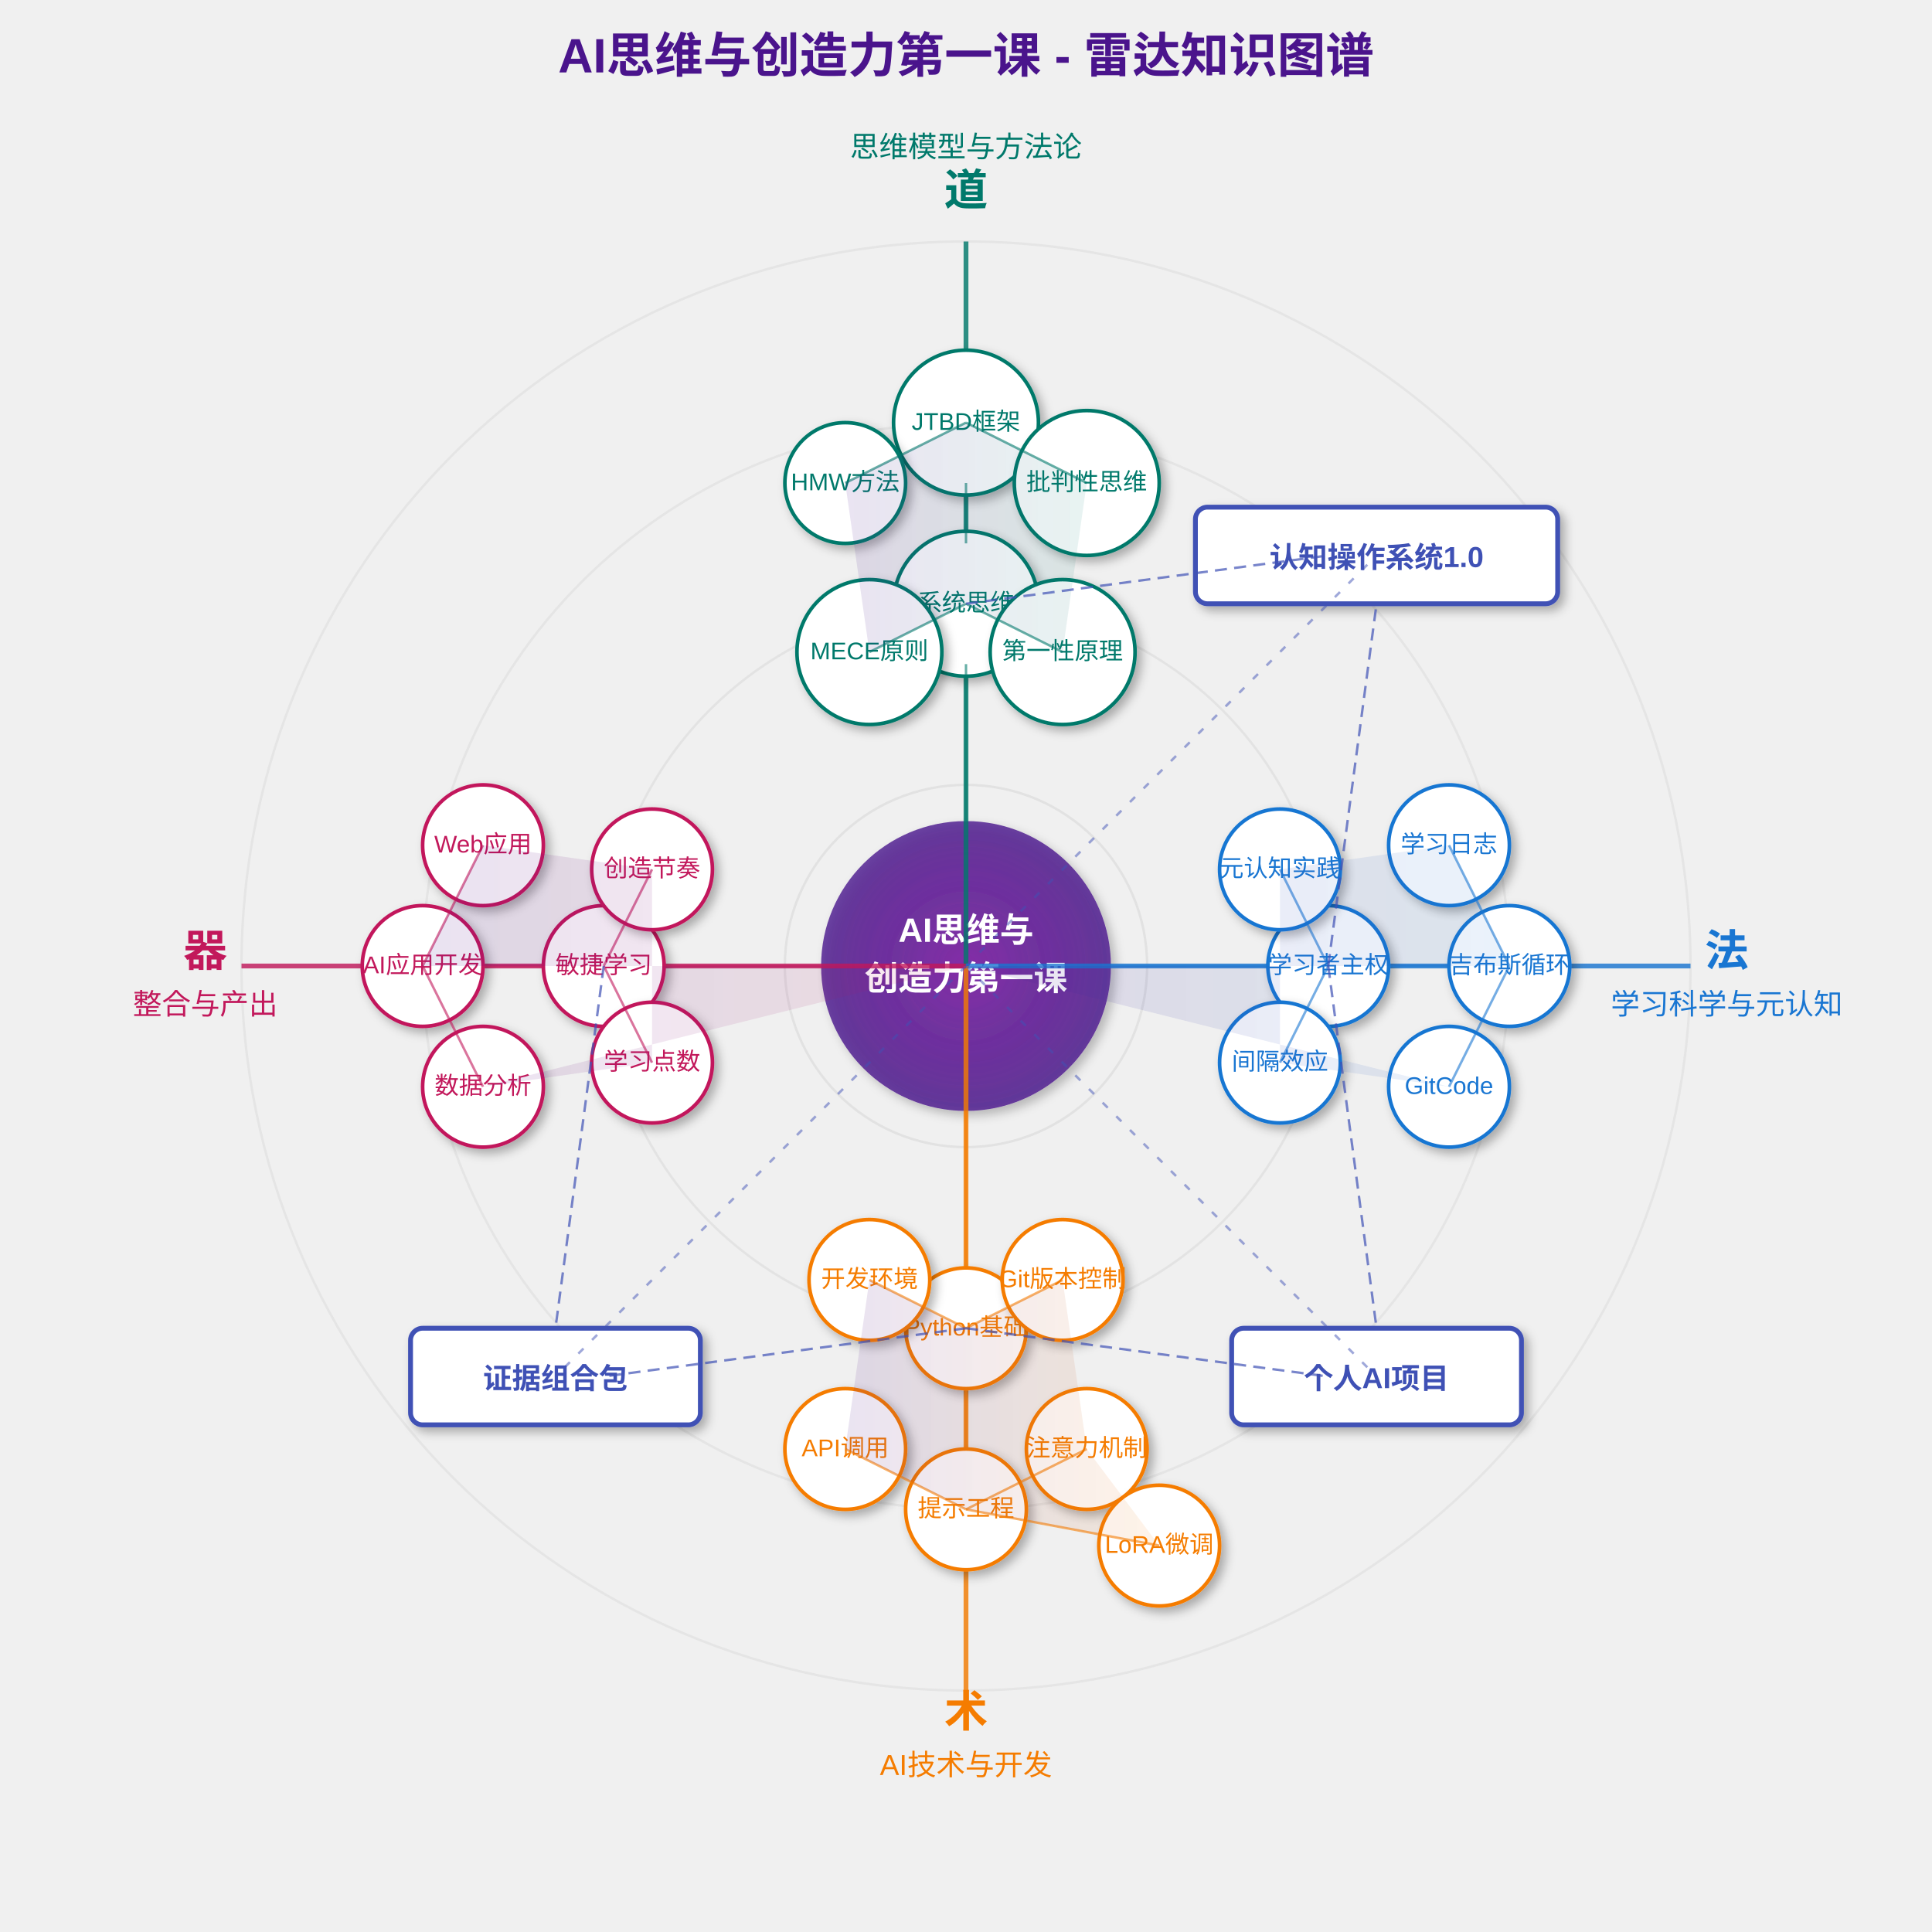
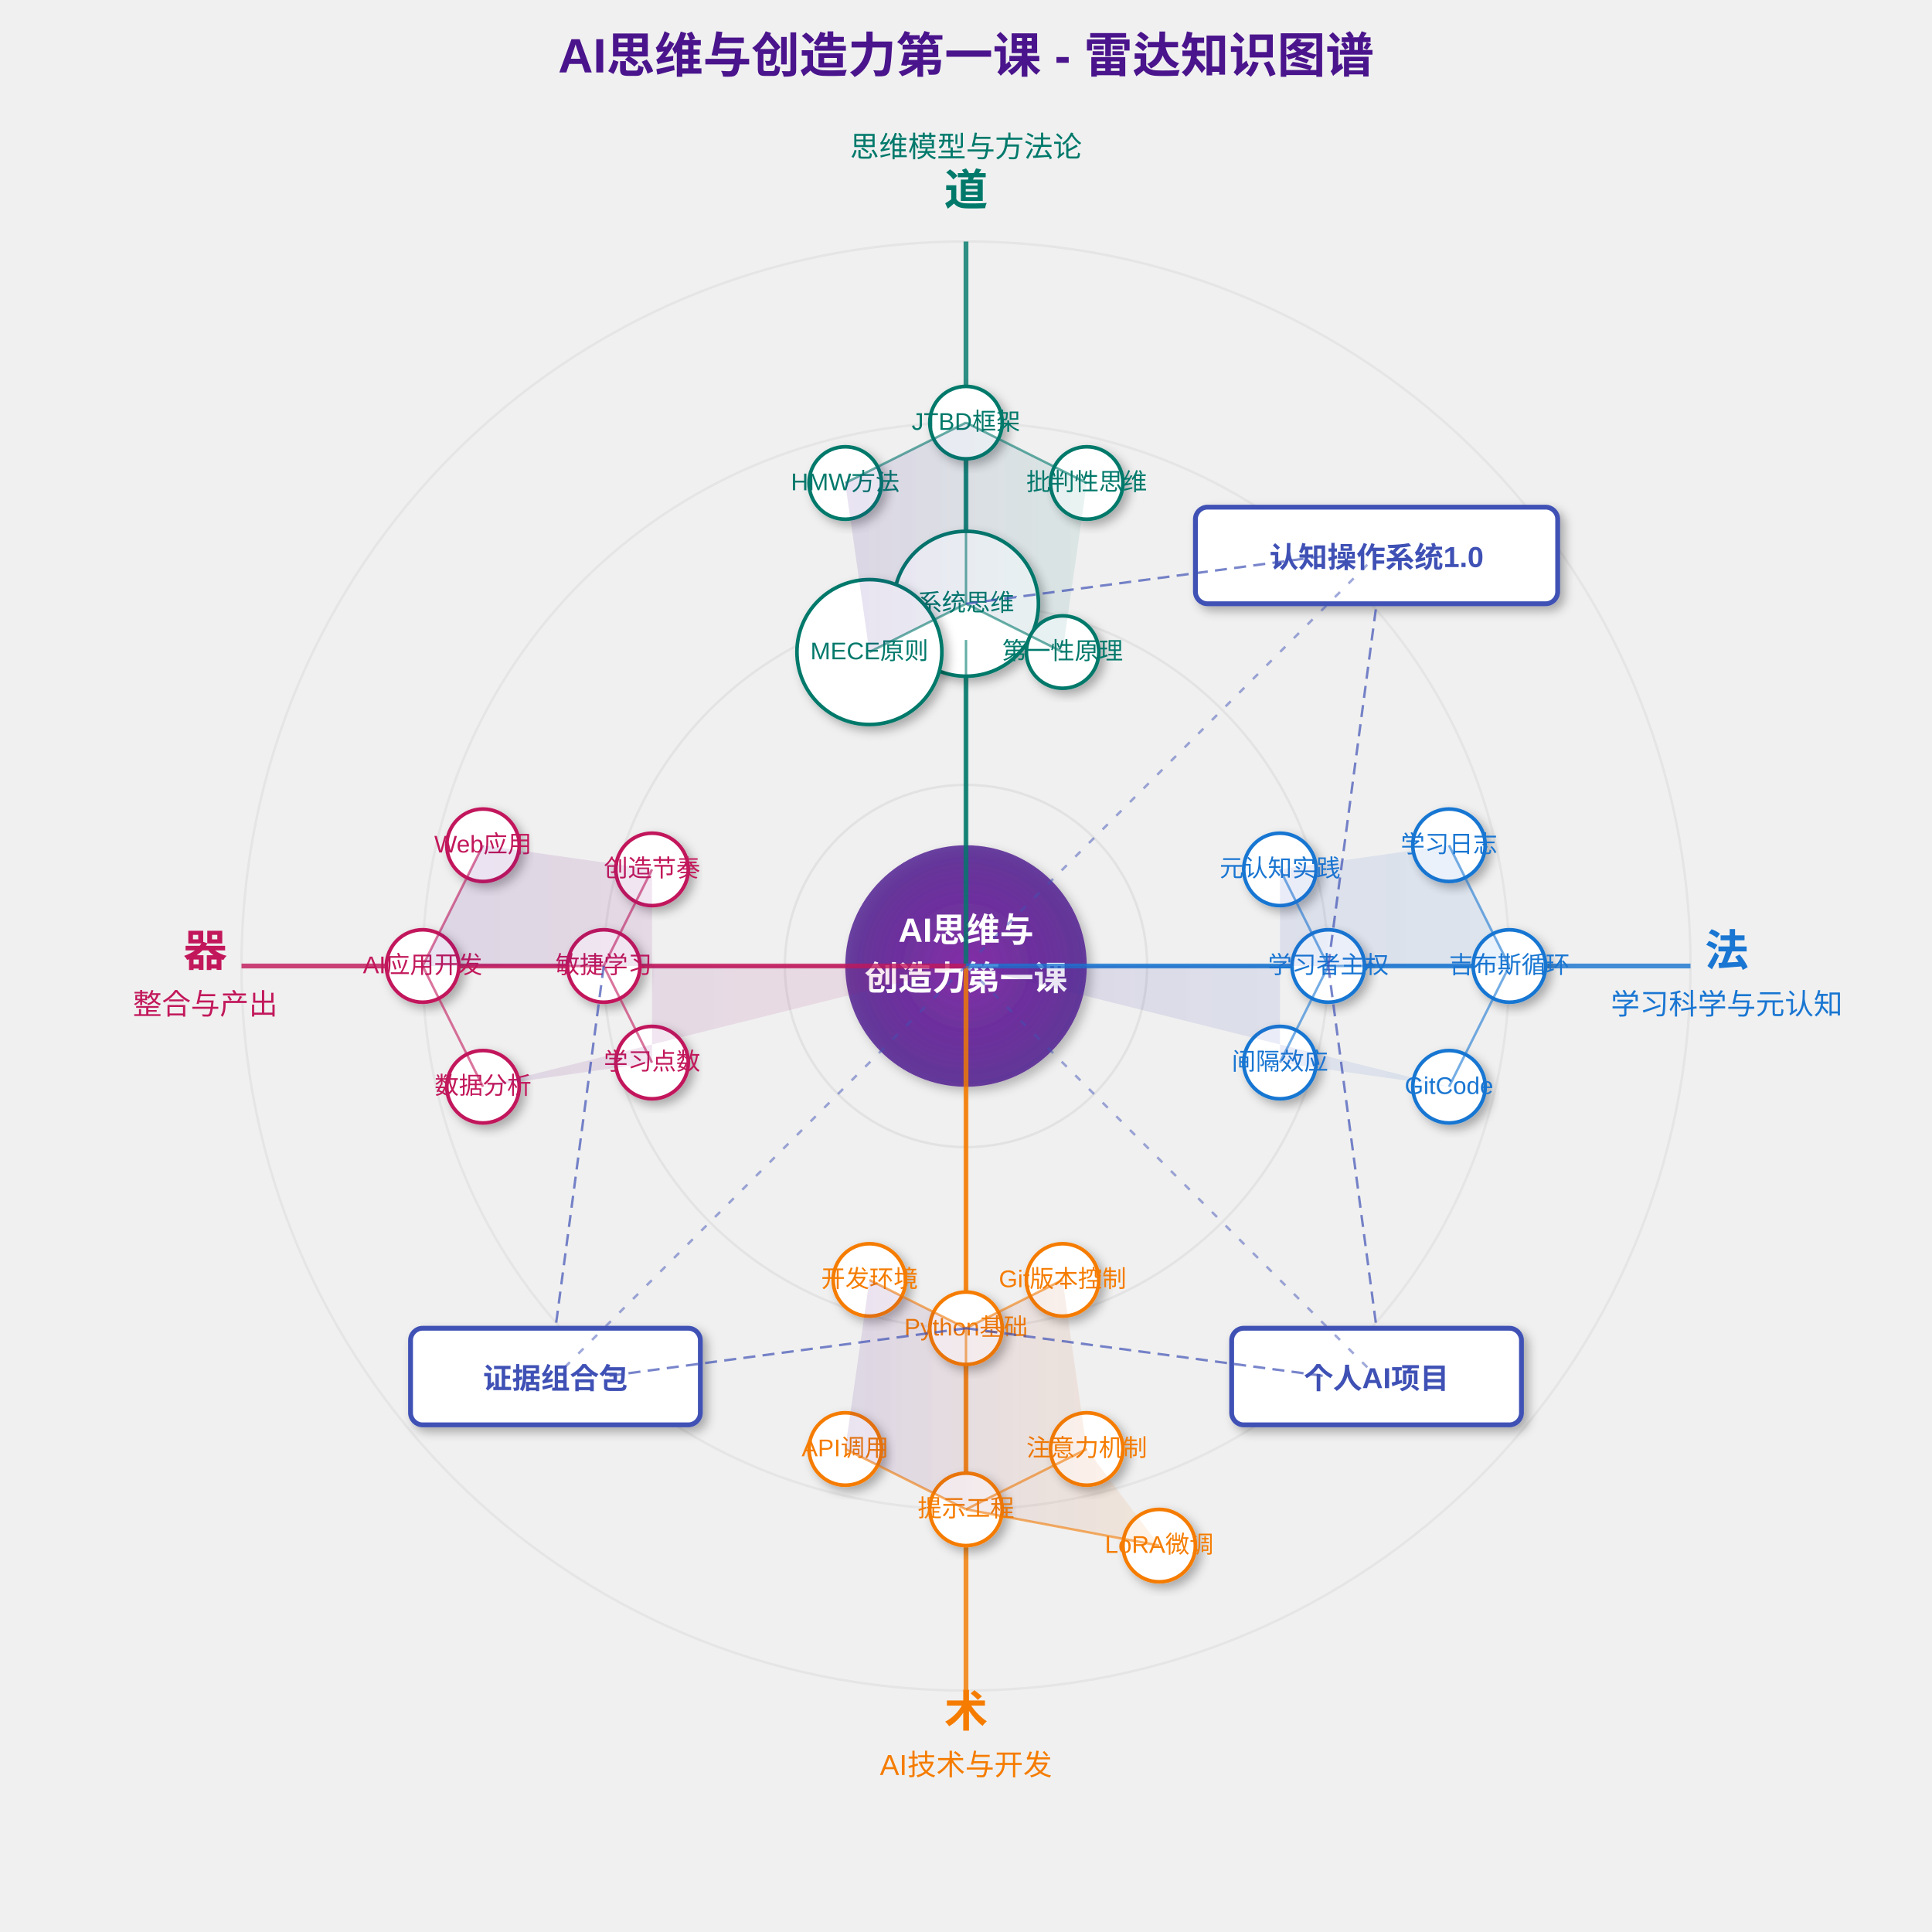
<svg xmlns="http://www.w3.org/2000/svg" width="800" height="800" viewBox="0 0 800 800">
  <defs>
    <radialGradient id="center-glow" cx="0.5" cy="0.5" r="0.5">
      <stop offset="0%" stop-color="#7b1fa2" stop-opacity="0.9" />
      <stop offset="100%" stop-color="#4a148c" stop-opacity="0.8" />
    </radialGradient>
    <linearGradient id="dao-gradient" x1="0%" y1="0%" x2="100%" y2="0%">
      <stop offset="0%" stop-color="#4a148c" stop-opacity="0.8" />
      <stop offset="100%" stop-color="#00796b" stop-opacity="0.6" />
    </linearGradient>
    <linearGradient id="fa-gradient" x1="0%" y1="0%" x2="100%" y2="0%">
      <stop offset="0%" stop-color="#4a148c" stop-opacity="0.8" />
      <stop offset="100%" stop-color="#1976d2" stop-opacity="0.6" />
    </linearGradient>
    <linearGradient id="shu-gradient" x1="0%" y1="0%" x2="100%" y2="0%">
      <stop offset="0%" stop-color="#4a148c" stop-opacity="0.8" />
      <stop offset="100%" stop-color="#f57c00" stop-opacity="0.6" />
    </linearGradient>
    <linearGradient id="qi-gradient" x1="0%" y1="0%" x2="100%" y2="0%">
      <stop offset="0%" stop-color="#4a148c" stop-opacity="0.8" />
      <stop offset="100%" stop-color="#c2185b" stop-opacity="0.6" />
    </linearGradient>
    <filter id="shadow" x="-20%" y="-20%" width="140%" height="140%">
      <feDropShadow dx="2" dy="2" stdDeviation="2" flood-opacity="0.3" />
    </filter>
    <linearGradient id="output-gradient" x1="0%" y1="0%" x2="100%" y2="100%">
      <stop offset="0%" stop-color="#3f51b5" stop-opacity="0.8" />
      <stop offset="100%" stop-color="#5c6bc0" stop-opacity="0.6" />
    </linearGradient>
  </defs>
  <g transform="translate(400, 400)">
    <circle cx="0" cy="0" r="300" fill="none" stroke="#e0e0e0" stroke-width="1" opacity="0.7" />
    <circle cx="0" cy="0" r="225" fill="none" stroke="#e0e0e0" stroke-width="1" opacity="0.7" />
    <circle cx="0" cy="0" r="150" fill="none" stroke="#e0e0e0" stroke-width="1" opacity="0.8" />
    <circle cx="0" cy="0" r="75" fill="none" stroke="#e0e0e0" stroke-width="1" opacity="0.9" />
    <line x1="0" y1="-300" x2="0" y2="300" stroke="#e0e0e0" stroke-width="1.5" opacity="0.9" />
    <line x1="-300" y1="0" x2="300" y2="0" stroke="#e0e0e0" stroke-width="1.5" opacity="0.9" />
-     <circle cx="0" cy="0" r="60" fill="url(#center-glow)" filter="url(#shadow)" />
+     <circle cx="0" cy="0" r="50" fill="url(#center-glow)" filter="url(#shadow)" />
    <text x="0" y="-10" font-family="Arial, 'Hiragino Sans GB', 'Microsoft YaHei', sans-serif" font-size="14" fill="white" text-anchor="middle" font-weight="bold">AI思维与</text>
    <text x="0" y="10" font-family="Arial, 'Hiragino Sans GB', 'Microsoft YaHei', sans-serif" font-size="14" fill="white" text-anchor="middle" font-weight="bold">创造力第一课</text>
    <line x1="0" y1="0" x2="0" y2="-300" stroke="#00796b" stroke-width="2" opacity="0.8" />
    <text x="0" y="-315" font-family="Arial, 'Hiragino Sans GB', 'Microsoft YaHei', sans-serif" font-size="18" fill="#00796b" text-anchor="middle" font-weight="bold">道</text>
    <text x="0" y="-335" font-family="Arial, 'Hiragino Sans GB', 'Microsoft YaHei', sans-serif" font-size="12" fill="#00796b" text-anchor="middle">思维模型与方法论</text>
    <circle cx="0" cy="-150" r="30" fill="white" stroke="#00796b" stroke-width="1.5" filter="url(#shadow)" />
    <text x="0" y="-147" font-family="Arial, 'Hiragino Sans GB', 'Microsoft YaHei', sans-serif" font-size="10" fill="#00796b" text-anchor="middle">系统思维</text>
    <circle cx="-40" cy="-130" r="30" fill="white" stroke="#00796b" stroke-width="1.5" filter="url(#shadow)" />
    <text x="-40" y="-127" font-family="Arial, 'Hiragino Sans GB', 'Microsoft YaHei', sans-serif" font-size="10" fill="#00796b" text-anchor="middle">MECE原则</text>
-     <circle cx="40" cy="-130" r="30" fill="white" stroke="#00796b" stroke-width="1.5" filter="url(#shadow)" />
+     <circle cx="40" cy="-130" r="15" fill="white" stroke="#00796b" stroke-width="1.5" filter="url(#shadow)" />
    <text x="40" y="-127" font-family="Arial, 'Hiragino Sans GB', 'Microsoft YaHei', sans-serif" font-size="10" fill="#00796b" text-anchor="middle">第一性原理</text>
-     <circle cx="0" cy="-225" r="30" fill="white" stroke="#00796b" stroke-width="1.5" filter="url(#shadow)" />
+     <circle cx="0" cy="-225" r="15" fill="white" stroke="#00796b" stroke-width="1.5" filter="url(#shadow)" />
    <text x="0" y="-222" font-family="Arial, 'Hiragino Sans GB', 'Microsoft YaHei', sans-serif" font-size="10" fill="#00796b" text-anchor="middle">JTBD框架</text>
-     <circle cx="-50" cy="-200" r="25" fill="white" stroke="#00796b" stroke-width="1.5" filter="url(#shadow)" />
+     <circle cx="-50" cy="-200" r="15" fill="white" stroke="#00796b" stroke-width="1.5" filter="url(#shadow)" />
    <text x="-50" y="-197" font-family="Arial, 'Hiragino Sans GB', 'Microsoft YaHei', sans-serif" font-size="10" fill="#00796b" text-anchor="middle">HMW方法</text>
-     <circle cx="50" cy="-200" r="30" fill="white" stroke="#00796b" stroke-width="1.5" filter="url(#shadow)" />
+     <circle cx="50" cy="-200" r="15" fill="white" stroke="#00796b" stroke-width="1.5" filter="url(#shadow)" />
    <text x="50" y="-197" font-family="Arial, 'Hiragino Sans GB', 'Microsoft YaHei', sans-serif" font-size="10" fill="#00796b" text-anchor="middle">批判性思维</text>
-     <line x1="0" y1="-60" x2="0" y2="-125" stroke="#00796b" stroke-width="1" opacity="0.6" />
-     <line x1="0" y1="-175" x2="0" y2="-200" stroke="#00796b" stroke-width="1" opacity="0.6" />
+     <line x1="0" y1="-50" x2="0" y2="-135" stroke="#00796b" stroke-width="1" opacity="0.6" />
+     <line x1="0" y1="-150" x2="0" y2="-210" stroke="#00796b" stroke-width="1" opacity="0.6" />
    <line x1="0" y1="-150" x2="-40" y2="-130" stroke="#00796b" stroke-width="1" opacity="0.6" />
    <line x1="0" y1="-150" x2="40" y2="-130" stroke="#00796b" stroke-width="1" opacity="0.6" />
    <line x1="0" y1="-225" x2="-50" y2="-200" stroke="#00796b" stroke-width="1" opacity="0.6" />
    <line x1="0" y1="-225" x2="50" y2="-200" stroke="#00796b" stroke-width="1" opacity="0.6" />
    <path d="M 0 0 L 0 -225 L -50 -200 L -40 -130 L 0 -150 L 40 -130 L 50 -200 L 0 -225 Z" fill="url(#dao-gradient)" fill-opacity="0.15" />
    <line x1="0" y1="0" x2="300" y2="0" stroke="#1976d2" stroke-width="2" opacity="0.8" />
    <text x="315" y="0" font-family="Arial, 'Hiragino Sans GB', 'Microsoft YaHei', sans-serif" font-size="18" fill="#1976d2" text-anchor="middle" font-weight="bold">法</text>
    <text x="315" y="20" font-family="Arial, 'Hiragino Sans GB', 'Microsoft YaHei', sans-serif" font-size="12" fill="#1976d2" text-anchor="middle">学习科学与元认知</text>
-     <circle cx="150" cy="0" r="25" fill="white" stroke="#1976d2" stroke-width="1.5" filter="url(#shadow)" />
+     <circle cx="150" cy="0" r="15" fill="white" stroke="#1976d2" stroke-width="1.5" filter="url(#shadow)" />
    <text x="150" y="3" font-family="Arial, 'Hiragino Sans GB', 'Microsoft YaHei', sans-serif" font-size="10" fill="#1976d2" text-anchor="middle">学习者主权</text>
-     <circle cx="130" cy="-40" r="25" fill="white" stroke="#1976d2" stroke-width="1.5" filter="url(#shadow)" />
+     <circle cx="130" cy="-40" r="15" fill="white" stroke="#1976d2" stroke-width="1.5" filter="url(#shadow)" />
    <text x="130" y="-37" font-family="Arial, 'Hiragino Sans GB', 'Microsoft YaHei', sans-serif" font-size="10" fill="#1976d2" text-anchor="middle">元认知实践</text>
-     <circle cx="130" cy="40" r="25" fill="white" stroke="#1976d2" stroke-width="1.5" filter="url(#shadow)" />
+     <circle cx="130" cy="40" r="15" fill="white" stroke="#1976d2" stroke-width="1.5" filter="url(#shadow)" />
    <text x="130" y="43" font-family="Arial, 'Hiragino Sans GB', 'Microsoft YaHei', sans-serif" font-size="10" fill="#1976d2" text-anchor="middle">间隔效应</text>
-     <circle cx="225" cy="0" r="25" fill="white" stroke="#1976d2" stroke-width="1.5" filter="url(#shadow)" />
+     <circle cx="225" cy="0" r="15" fill="white" stroke="#1976d2" stroke-width="1.5" filter="url(#shadow)" />
    <text x="225" y="3" font-family="Arial, 'Hiragino Sans GB', 'Microsoft YaHei', sans-serif" font-size="10" fill="#1976d2" text-anchor="middle">吉布斯循环</text>
-     <circle cx="200" cy="-50" r="25" fill="white" stroke="#1976d2" stroke-width="1.5" filter="url(#shadow)" />
+     <circle cx="200" cy="-50" r="15" fill="white" stroke="#1976d2" stroke-width="1.5" filter="url(#shadow)" />
    <text x="200" y="-47" font-family="Arial, 'Hiragino Sans GB', 'Microsoft YaHei', sans-serif" font-size="10" fill="#1976d2" text-anchor="middle">学习日志</text>
-     <circle cx="200" cy="50" r="25" fill="white" stroke="#1976d2" stroke-width="1.5" filter="url(#shadow)" />
+     <circle cx="200" cy="50" r="15" fill="white" stroke="#1976d2" stroke-width="1.5" filter="url(#shadow)" />
    <text x="200" y="53" font-family="Arial, 'Hiragino Sans GB', 'Microsoft YaHei', sans-serif" font-size="10" fill="#1976d2" text-anchor="middle">GitCode</text>
-     <line x1="60" y1="0" x2="125" y2="0" stroke="#1976d2" stroke-width="1" opacity="0.6" />
-     <line x1="175" y1="0" x2="200" y2="0" stroke="#1976d2" stroke-width="1" opacity="0.6" />
+     <line x1="50" y1="0" x2="135" y2="0" stroke="#1976d2" stroke-width="1" opacity="0.6" />
+     <line x1="150" y1="0" x2="210" y2="0" stroke="#1976d2" stroke-width="1" opacity="0.6" />
    <line x1="150" y1="0" x2="130" y2="-40" stroke="#1976d2" stroke-width="1" opacity="0.6" />
    <line x1="150" y1="0" x2="130" y2="40" stroke="#1976d2" stroke-width="1" opacity="0.6" />
    <line x1="225" y1="0" x2="200" y2="-50" stroke="#1976d2" stroke-width="1" opacity="0.6" />
    <line x1="225" y1="0" x2="200" y2="50" stroke="#1976d2" stroke-width="1" opacity="0.6" />
    <path d="M 0 0 L 150 0 L 225 0 L 200 -50 L 130 -40 L 130 40 L 200 50 Z" fill="url(#fa-gradient)" fill-opacity="0.15" />
    <line x1="0" y1="0" x2="0" y2="300" stroke="#f57c00" stroke-width="2" opacity="0.8" />
    <text x="0" y="315" font-family="Arial, 'Hiragino Sans GB', 'Microsoft YaHei', sans-serif" font-size="18" fill="#f57c00" text-anchor="middle" font-weight="bold">术</text>
    <text x="0" y="335" font-family="Arial, 'Hiragino Sans GB', 'Microsoft YaHei', sans-serif" font-size="12" fill="#f57c00" text-anchor="middle">AI技术与开发</text>
-     <circle cx="0" cy="150" r="25" fill="white" stroke="#f57c00" stroke-width="1.5" filter="url(#shadow)" />
+     <circle cx="0" cy="150" r="15" fill="white" stroke="#f57c00" stroke-width="1.5" filter="url(#shadow)" />
    <text x="0" y="153" font-family="Arial, 'Hiragino Sans GB', 'Microsoft YaHei', sans-serif" font-size="10" fill="#f57c00" text-anchor="middle">Python基础</text>
-     <circle cx="-40" cy="130" r="25" fill="white" stroke="#f57c00" stroke-width="1.5" filter="url(#shadow)" />
+     <circle cx="-40" cy="130" r="15" fill="white" stroke="#f57c00" stroke-width="1.5" filter="url(#shadow)" />
    <text x="-40" y="133" font-family="Arial, 'Hiragino Sans GB', 'Microsoft YaHei', sans-serif" font-size="10" fill="#f57c00" text-anchor="middle">开发环境</text>
-     <circle cx="40" cy="130" r="25" fill="white" stroke="#f57c00" stroke-width="1.5" filter="url(#shadow)" />
+     <circle cx="40" cy="130" r="15" fill="white" stroke="#f57c00" stroke-width="1.5" filter="url(#shadow)" />
    <text x="40" y="133" font-family="Arial, 'Hiragino Sans GB', 'Microsoft YaHei', sans-serif" font-size="10" fill="#f57c00" text-anchor="middle">Git版本控制</text>
-     <circle cx="0" cy="225" r="25" fill="white" stroke="#f57c00" stroke-width="1.5" filter="url(#shadow)" />
+     <circle cx="0" cy="225" r="15" fill="white" stroke="#f57c00" stroke-width="1.5" filter="url(#shadow)" />
    <text x="0" y="228" font-family="Arial, 'Hiragino Sans GB', 'Microsoft YaHei', sans-serif" font-size="10" fill="#f57c00" text-anchor="middle">提示工程</text>
-     <circle cx="-50" cy="200" r="25" fill="white" stroke="#f57c00" stroke-width="1.5" filter="url(#shadow)" />
+     <circle cx="-50" cy="200" r="15" fill="white" stroke="#f57c00" stroke-width="1.5" filter="url(#shadow)" />
    <text x="-50" y="203" font-family="Arial, 'Hiragino Sans GB', 'Microsoft YaHei', sans-serif" font-size="10" fill="#f57c00" text-anchor="middle">API调用</text>
-     <circle cx="50" cy="200" r="25" fill="white" stroke="#f57c00" stroke-width="1.5" filter="url(#shadow)" />
+     <circle cx="50" cy="200" r="15" fill="white" stroke="#f57c00" stroke-width="1.5" filter="url(#shadow)" />
    <text x="50" y="203" font-family="Arial, 'Hiragino Sans GB', 'Microsoft YaHei', sans-serif" font-size="10" fill="#f57c00" text-anchor="middle">注意力机制</text>
-     <circle cx="80" cy="240" r="25" fill="white" stroke="#f57c00" stroke-width="1.5" filter="url(#shadow)" />
+     <circle cx="80" cy="240" r="15" fill="white" stroke="#f57c00" stroke-width="1.5" filter="url(#shadow)" />
    <text x="80" y="243" font-family="Arial, 'Hiragino Sans GB', 'Microsoft YaHei', sans-serif" font-size="10" fill="#f57c00" text-anchor="middle">LoRA微调</text>
-     <line x1="0" y1="60" x2="0" y2="125" stroke="#f57c00" stroke-width="1" opacity="0.6" />
-     <line x1="0" y1="175" x2="0" y2="200" stroke="#f57c00" stroke-width="1" opacity="0.6" />
+     <line x1="0" y1="50" x2="0" y2="135" stroke="#f57c00" stroke-width="1" opacity="0.6" />
+     <line x1="0" y1="150" x2="0" y2="210" stroke="#f57c00" stroke-width="1" opacity="0.6" />
    <line x1="0" y1="150" x2="-40" y2="130" stroke="#f57c00" stroke-width="1" opacity="0.6" />
    <line x1="0" y1="150" x2="40" y2="130" stroke="#f57c00" stroke-width="1" opacity="0.6" />
    <line x1="0" y1="225" x2="-50" y2="200" stroke="#f57c00" stroke-width="1" opacity="0.6" />
    <line x1="0" y1="225" x2="50" y2="200" stroke="#f57c00" stroke-width="1" opacity="0.6" />
    <line x1="0" y1="225" x2="80" y2="240" stroke="#f57c00" stroke-width="1" opacity="0.6" />
    <path d="M 0 0 L 0 150 L -40 130 L -50 200 L 0 225 L 80 240 L 50 200 L 40 130 L 0 150 Z" fill="url(#shu-gradient)" fill-opacity="0.15" />
    <line x1="0" y1="0" x2="-300" y2="0" stroke="#c2185b" stroke-width="2" opacity="0.8" />
    <text x="-315" y="0" font-family="Arial, 'Hiragino Sans GB', 'Microsoft YaHei', sans-serif" font-size="18" fill="#c2185b" text-anchor="middle" font-weight="bold">器</text>
    <text x="-315" y="20" font-family="Arial, 'Hiragino Sans GB', 'Microsoft YaHei', sans-serif" font-size="12" fill="#c2185b" text-anchor="middle">整合与产出</text>
-     <circle cx="-150" cy="0" r="25" fill="white" stroke="#c2185b" stroke-width="1.5" filter="url(#shadow)" />
+     <circle cx="-150" cy="0" r="15" fill="white" stroke="#c2185b" stroke-width="1.5" filter="url(#shadow)" />
    <text x="-150" y="3" font-family="Arial, 'Hiragino Sans GB', 'Microsoft YaHei', sans-serif" font-size="10" fill="#c2185b" text-anchor="middle">敏捷学习</text>
-     <circle cx="-130" cy="-40" r="25" fill="white" stroke="#c2185b" stroke-width="1.5" filter="url(#shadow)" />
+     <circle cx="-130" cy="-40" r="15" fill="white" stroke="#c2185b" stroke-width="1.5" filter="url(#shadow)" />
    <text x="-130" y="-37" font-family="Arial, 'Hiragino Sans GB', 'Microsoft YaHei', sans-serif" font-size="10" fill="#c2185b" text-anchor="middle">创造节奏</text>
-     <circle cx="-130" cy="40" r="25" fill="white" stroke="#c2185b" stroke-width="1.5" filter="url(#shadow)" />
+     <circle cx="-130" cy="40" r="15" fill="white" stroke="#c2185b" stroke-width="1.5" filter="url(#shadow)" />
    <text x="-130" y="43" font-family="Arial, 'Hiragino Sans GB', 'Microsoft YaHei', sans-serif" font-size="10" fill="#c2185b" text-anchor="middle">学习点数</text>
-     <circle cx="-225" cy="0" r="25" fill="white" stroke="#c2185b" stroke-width="1.5" filter="url(#shadow)" />
+     <circle cx="-225" cy="0" r="15" fill="white" stroke="#c2185b" stroke-width="1.5" filter="url(#shadow)" />
    <text x="-225" y="3" font-family="Arial, 'Hiragino Sans GB', 'Microsoft YaHei', sans-serif" font-size="10" fill="#c2185b" text-anchor="middle">AI应用开发</text>
-     <circle cx="-200" cy="-50" r="25" fill="white" stroke="#c2185b" stroke-width="1.5" filter="url(#shadow)" />
+     <circle cx="-200" cy="-50" r="15" fill="white" stroke="#c2185b" stroke-width="1.5" filter="url(#shadow)" />
    <text x="-200" y="-47" font-family="Arial, 'Hiragino Sans GB', 'Microsoft YaHei', sans-serif" font-size="10" fill="#c2185b" text-anchor="middle">Web应用</text>
-     <circle cx="-200" cy="50" r="25" fill="white" stroke="#c2185b" stroke-width="1.5" filter="url(#shadow)" />
+     <circle cx="-200" cy="50" r="15" fill="white" stroke="#c2185b" stroke-width="1.5" filter="url(#shadow)" />
    <text x="-200" y="53" font-family="Arial, 'Hiragino Sans GB', 'Microsoft YaHei', sans-serif" font-size="10" fill="#c2185b" text-anchor="middle">数据分析</text>
-     <line x1="-60" y1="0" x2="-125" y2="0" stroke="#c2185b" stroke-width="1" opacity="0.6" />
-     <line x1="-175" y1="0" x2="-200" y2="0" stroke="#c2185b" stroke-width="1" opacity="0.6" />
+     <line x1="-50" y1="0" x2="-135" y2="0" stroke="#c2185b" stroke-width="1" opacity="0.6" />
+     <line x1="-150" y1="0" x2="-210" y2="0" stroke="#c2185b" stroke-width="1" opacity="0.6" />
    <line x1="-150" y1="0" x2="-130" y2="-40" stroke="#c2185b" stroke-width="1" opacity="0.6" />
    <line x1="-150" y1="0" x2="-130" y2="40" stroke="#c2185b" stroke-width="1" opacity="0.6" />
    <line x1="-225" y1="0" x2="-200" y2="-50" stroke="#c2185b" stroke-width="1" opacity="0.6" />
    <line x1="-225" y1="0" x2="-200" y2="50" stroke="#c2185b" stroke-width="1" opacity="0.6" />
    <path d="M 0 0 L -150 0 L -225 0 L -200 -50 L -130 -40 L -130 40 L -200 50 Z" fill="url(#qi-gradient)" fill-opacity="0.15" />
    <g transform="translate(170, 170)">
      <rect x="-60" y="-20" width="120" height="40" rx="5" ry="5" fill="white" stroke="#3f51b5" stroke-width="2" filter="url(#shadow)" />
      <text x="0" y="5" font-family="Arial, 'Hiragino Sans GB', 'Microsoft YaHei', sans-serif" font-size="12" fill="#3f51b5" text-anchor="middle" font-weight="bold">个人AI项目</text>
    </g>
    <g transform="translate(-170, 170)">
      <rect x="-60" y="-20" width="120" height="40" rx="5" ry="5" fill="white" stroke="#3f51b5" stroke-width="2" filter="url(#shadow)" />
      <text x="0" y="5" font-family="Arial, 'Hiragino Sans GB', 'Microsoft YaHei', sans-serif" font-size="12" fill="#3f51b5" text-anchor="middle" font-weight="bold">证据组合包</text>
    </g>
    <g transform="translate(170, -170)">
      <rect x="-75" y="-20" width="150" height="40" rx="5" ry="5" fill="white" stroke="#3f51b5" stroke-width="2" filter="url(#shadow)" />
      <text x="0" y="5" font-family="Arial, 'Hiragino Sans GB', 'Microsoft YaHei', sans-serif" font-size="12" fill="#3f51b5" text-anchor="middle" font-weight="bold">认知操作系统1.0</text>
    </g>
    <line x1="150" y1="0" x2="170" y2="150" stroke="#3f51b5" stroke-width="1" stroke-dasharray="5,3" opacity="0.7" />
    <line x1="0" y1="150" x2="150" y2="170" stroke="#3f51b5" stroke-width="1" stroke-dasharray="5,3" opacity="0.7" />
    <line x1="-150" y1="0" x2="-170" y2="150" stroke="#3f51b5" stroke-width="1" stroke-dasharray="5,3" opacity="0.7" />
    <line x1="0" y1="150" x2="-150" y2="170" stroke="#3f51b5" stroke-width="1" stroke-dasharray="5,3" opacity="0.7" />
    <line x1="150" y1="0" x2="170" y2="-150" stroke="#3f51b5" stroke-width="1" stroke-dasharray="5,3" opacity="0.7" />
    <line x1="0" y1="-150" x2="150" y2="-170" stroke="#3f51b5" stroke-width="1" stroke-dasharray="5,3" opacity="0.7" />
    <line x1="0" y1="0" x2="170" y2="170" stroke="#3f51b5" stroke-width="1" stroke-dasharray="3,5" opacity="0.5" />
    <line x1="0" y1="0" x2="-170" y2="170" stroke="#3f51b5" stroke-width="1" stroke-dasharray="3,5" opacity="0.5" />
    <line x1="0" y1="0" x2="170" y2="-170" stroke="#3f51b5" stroke-width="1" stroke-dasharray="3,5" opacity="0.5" />
  </g>
  <text x="400" y="30" font-family="Arial, 'Hiragino Sans GB', 'Microsoft YaHei', sans-serif" font-size="20" fill="#4a148c" text-anchor="middle" font-weight="bold">AI思维与创造力第一课 - 雷达知识图谱</text>
</svg>
